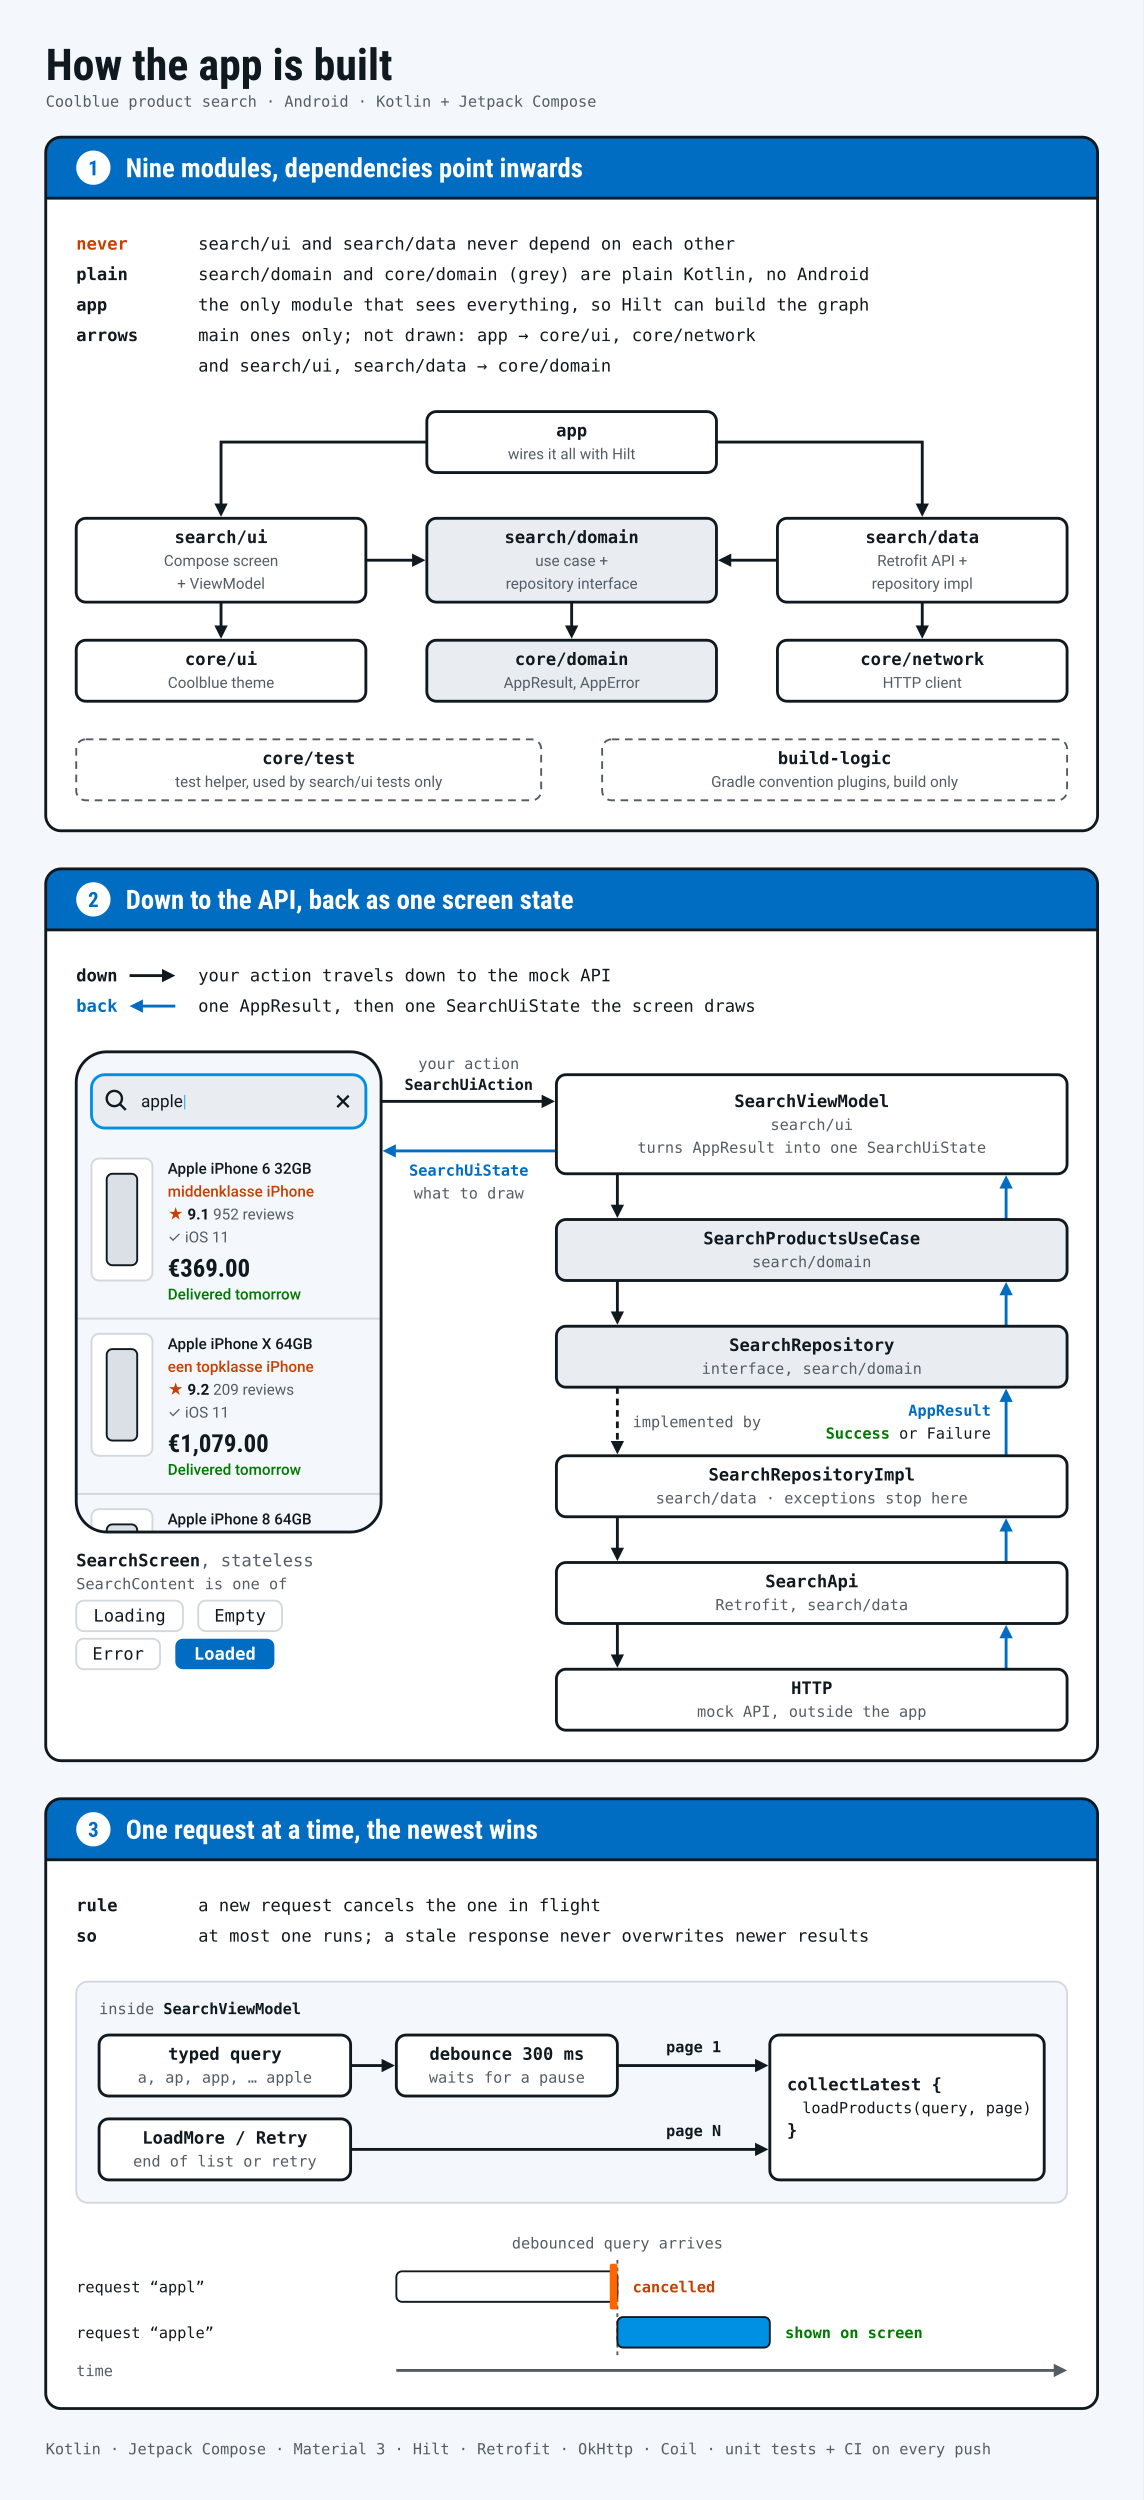
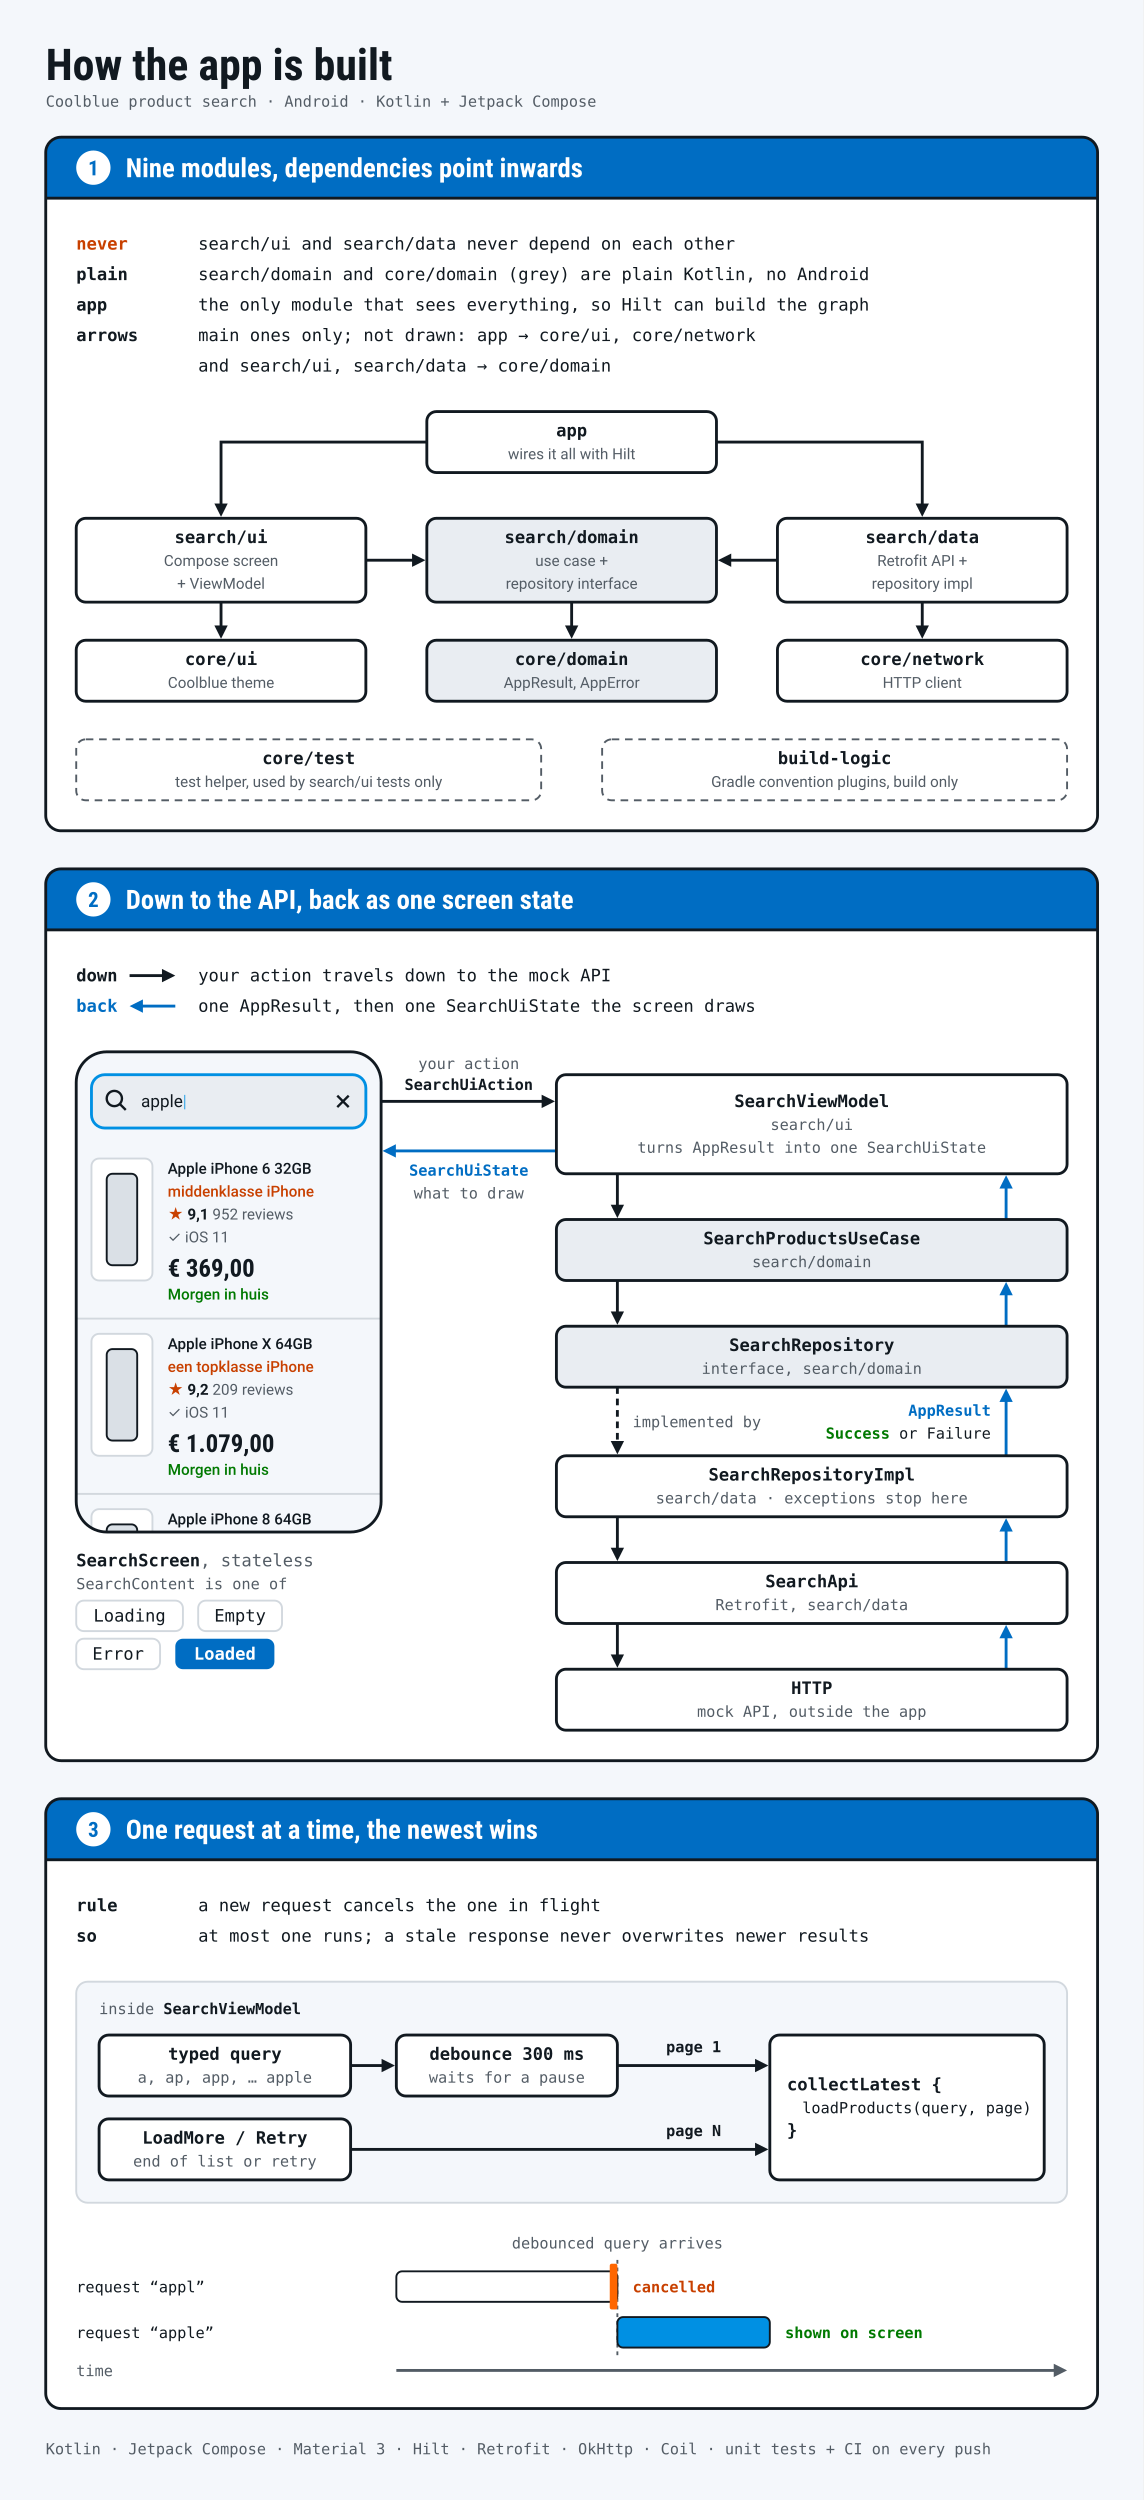
<svg xmlns="http://www.w3.org/2000/svg" width="1200" height="2624" viewBox="0 0 1200 2624" role="img" aria-label="How the app is built: nine modules with dependencies pointing inwards; one search goes down to the API and comes back as one screen state; one request runs at a time">
  <style>.d{font-family:'Roboto Condensed', 'Arial Narrow', 'Helvetica Neue', Arial, sans-serif;font-stretch:condensed;font-weight:700}.s{font-family:-apple-system, BlinkMacSystemFont, 'Segoe UI', Roboto, Helvetica, Arial, sans-serif}.m{font-family:ui-monospace, SFMono-Regular, Menlo, Consolas, monospace}.ink{fill:#111920}.mut{fill:#535C65}.blu{fill:#006DC3}.brand{fill:#0090E3}.org{fill:#C84000}.grn{fill:#007900}.wht{fill:#FFFFFF}</style>
  <rect width="1200" height="2624" fill="#F4F7FB" />
  <text x="48" y="84" class="d ink" font-size="46" data-fit="48,1152">How the app is built</text>
  <text x="48" y="112" class="m mut" font-size="16" data-fit="48,1152">Coolblue product search · Android · Kotlin + Jetpack Compose</text>
  <rect x="48" y="144" width="1104" height="728" rx="16" fill="#FFFFFF" />
  <path d="M48,208 V160 A16,16 0 0 1 64,144 H1136 A16,16 0 0 1 1152,160 V208 Z" fill="#006DC3" />
  <line x1="48" y1="208" x2="1152" y2="208" stroke="#111920" stroke-width="3" class="bar" />
  <rect x="48" y="144" width="1104" height="728" rx="16" fill="none" stroke="#111920" stroke-width="3" />
  <circle cx="98" cy="176" r="18" fill="#FFFFFF" />
  <text x="98" y="184" class="d blu" font-size="22" data-fit="84,112" text-anchor="middle">1</text>
  <text x="132" y="186" class="d wht" font-size="28" data-fit="132,1120">Nine modules, dependencies point inwards</text>
  <text x="80" y="262" class="m org" font-size="18" data-fit="80,192" font-weight="700">never</text>
  <text x="208" y="262" class="m ink" font-size="18" data-fit="208,1120">search/ui and search/data never depend on each other</text>
  <text x="80" y="294" class="m ink" font-size="18" data-fit="80,192" font-weight="700">plain</text>
  <text x="208" y="294" class="m ink" font-size="18" data-fit="208,1120">search/domain and core/domain (grey) are plain Kotlin, no Android</text>
  <text x="80" y="326" class="m ink" font-size="18" data-fit="80,192" font-weight="700">app</text>
  <text x="208" y="326" class="m ink" font-size="18" data-fit="208,1120">the only module that sees everything, so Hilt can build the graph</text>
  <text x="80" y="358" class="m ink" font-size="18" data-fit="80,192" font-weight="700">arrows</text>
  <text x="208" y="358" class="m ink" font-size="18" data-fit="208,1120">main ones only; not drawn: app → core/ui, core/network</text>
  <text x="208" y="390" class="m ink" font-size="18" data-fit="208,1120">and search/ui, search/data → core/domain</text>
  <rect x="448" y="432" width="304" height="64" rx="10" fill="#FFFFFF" class="bx" stroke="#111920" stroke-width="3" />
  <text x="600.0" y="458.0" class="m ink" font-size="18" data-fit="460,740" font-weight="700" text-anchor="middle">app</text>
  <text x="600.0" y="482.0" class="s mut" font-size="16" data-fit="460,740" text-anchor="middle">wires it all with Hilt</text>
  <rect x="80" y="544" width="304" height="88" rx="10" fill="#FFFFFF" class="bx" stroke="#111920" stroke-width="3" />
  <text x="232.0" y="570.0" class="m ink" font-size="18" data-fit="92,372" font-weight="700" text-anchor="middle">search/ui</text>
  <text x="232.0" y="594.0" class="s mut" font-size="16" data-fit="92,372" text-anchor="middle">Compose screen</text>
  <text x="232.0" y="618.0" class="s mut" font-size="16" data-fit="92,372" text-anchor="middle">+ ViewModel</text>
  <rect x="448" y="544" width="304" height="88" rx="10" fill="#E9EDF2" class="bx" stroke="#111920" stroke-width="3" />
  <text x="600.0" y="570.0" class="m ink" font-size="18" data-fit="460,740" font-weight="700" text-anchor="middle">search/domain</text>
  <text x="600.0" y="594.0" class="s mut" font-size="16" data-fit="460,740" text-anchor="middle">use case +</text>
  <text x="600.0" y="618.0" class="s mut" font-size="16" data-fit="460,740" text-anchor="middle">repository interface</text>
  <rect x="816" y="544" width="304" height="88" rx="10" fill="#FFFFFF" class="bx" stroke="#111920" stroke-width="3" />
  <text x="968.0" y="570.0" class="m ink" font-size="18" data-fit="828,1108" font-weight="700" text-anchor="middle">search/data</text>
  <text x="968.0" y="594.0" class="s mut" font-size="16" data-fit="828,1108" text-anchor="middle">Retrofit API +</text>
  <text x="968.0" y="618.0" class="s mut" font-size="16" data-fit="828,1108" text-anchor="middle">repository impl</text>
  <rect x="80" y="672" width="304" height="64" rx="10" fill="#FFFFFF" class="bx" stroke="#111920" stroke-width="3" />
  <text x="232.0" y="698.0" class="m ink" font-size="18" data-fit="92,372" font-weight="700" text-anchor="middle">core/ui</text>
  <text x="232.0" y="722.0" class="s mut" font-size="16" data-fit="92,372" text-anchor="middle">Coolblue theme</text>
  <rect x="448" y="672" width="304" height="64" rx="10" fill="#E9EDF2" class="bx" stroke="#111920" stroke-width="3" />
  <text x="600.0" y="698.0" class="m ink" font-size="18" data-fit="460,740" font-weight="700" text-anchor="middle">core/domain</text>
  <text x="600.0" y="722.0" class="s mut" font-size="16" data-fit="460,740" text-anchor="middle">AppResult, AppError</text>
  <rect x="816" y="672" width="304" height="64" rx="10" fill="#FFFFFF" class="bx" stroke="#111920" stroke-width="3" />
  <text x="968.0" y="698.0" class="m ink" font-size="18" data-fit="828,1108" font-weight="700" text-anchor="middle">core/network</text>
  <text x="968.0" y="722.0" class="s mut" font-size="16" data-fit="828,1108" text-anchor="middle">HTTP client</text>
  <rect x="80" y="776" width="488" height="64" rx="10" fill="#FFFFFF" class="bx" stroke="#535C65" stroke-width="2" stroke-dasharray="8 6" />
  <text x="324.0" y="802.0" class="m ink" font-size="18" data-fit="92,556" font-weight="700" text-anchor="middle">core/test</text>
  <text x="324.0" y="826.0" class="s mut" font-size="16" data-fit="92,556" text-anchor="middle">test helper, used by search/ui tests only</text>
  <rect x="632" y="776" width="488" height="64" rx="10" fill="#FFFFFF" class="bx" stroke="#535C65" stroke-width="2" stroke-dasharray="8 6" />
  <text x="876.0" y="802.0" class="m ink" font-size="18" data-fit="644,1108" font-weight="700" text-anchor="middle">build-logic</text>
  <text x="876.0" y="826.0" class="s mut" font-size="16" data-fit="644,1108" text-anchor="middle">Gradle convention plugins, build only</text>
  <path class="cn" d="M448,464.0 L232.0,464.0 L232.0,529.5" fill="none" stroke="#111920" stroke-width="3" stroke-linejoin="miter" />
  <path class="cn" d="M232.0,542.5 L225.0,528.5 L239.0,528.5 Z" fill="#111920" />
  <path class="cn" d="M752,464.0 L968.0,464.0 L968.0,529.5" fill="none" stroke="#111920" stroke-width="3" stroke-linejoin="miter" />
  <path class="cn" d="M968.0,542.5 L961.0,528.5 L975.0,528.5 Z" fill="#111920" />
  <path class="cn" d="M384,588.0 L433.5,588.0" fill="none" stroke="#111920" stroke-width="3" stroke-linejoin="miter" />
  <path class="cn" d="M446.5,588.0 L432.5,595.0 L432.5,581.0 Z" fill="#111920" />
  <path class="cn" d="M816,588.0 L766.5,588.0" fill="none" stroke="#111920" stroke-width="3" stroke-linejoin="miter" />
  <path class="cn" d="M753.5,588.0 L767.5,581.0 L767.5,595.0 Z" fill="#111920" />
  <path class="cn" d="M600.0,632 L600.0,657.5" fill="none" stroke="#111920" stroke-width="3" stroke-linejoin="miter" />
  <path class="cn" d="M600.0,670.5 L593.0,656.5 L607.0,656.5 Z" fill="#111920" />
  <path class="cn" d="M232.0,632 L232.0,657.5" fill="none" stroke="#111920" stroke-width="3" stroke-linejoin="miter" />
  <path class="cn" d="M232.0,670.5 L225.0,656.5 L239.0,656.5 Z" fill="#111920" />
  <path class="cn" d="M968.0,632 L968.0,657.5" fill="none" stroke="#111920" stroke-width="3" stroke-linejoin="miter" />
  <path class="cn" d="M968.0,670.5 L961.0,656.5 L975.0,656.5 Z" fill="#111920" />
  <rect x="48" y="912" width="1104" height="936" rx="16" fill="#FFFFFF" />
  <path d="M48,976 V928 A16,16 0 0 1 64,912 H1136 A16,16 0 0 1 1152,928 V976 Z" fill="#006DC3" />
  <line x1="48" y1="976" x2="1152" y2="976" stroke="#111920" stroke-width="3" class="bar" />
  <rect x="48" y="912" width="1104" height="936" rx="16" fill="none" stroke="#111920" stroke-width="3" />
  <circle cx="98" cy="944" r="18" fill="#FFFFFF" />
  <text x="98" y="952" class="d blu" font-size="22" data-fit="84,112" text-anchor="middle">2</text>
  <text x="132" y="954" class="d wht" font-size="28" data-fit="132,1120">Down to the API, back as one screen state</text>
  <text x="80" y="1030" class="m ink" font-size="18" data-fit="80,192" font-weight="700">down</text>
  <text x="208" y="1030" class="m ink" font-size="18" data-fit="208,1120">your action travels down to the mock API</text>
  <path class="cn" d="M136,1024 L171.0,1024.0" fill="none" stroke="#111920" stroke-width="3" stroke-linejoin="miter" />
  <path class="cn" d="M184.0,1024.0 L170.0,1031.0 L170.0,1017.0 Z" fill="#111920" />
  <text x="80" y="1062" class="m blu" font-size="18" data-fit="80,192" font-weight="700">back</text>
  <text x="208" y="1062" class="m ink" font-size="18" data-fit="208,1120">one AppResult, then one SearchUiState the screen draws</text>
  <path class="cn" d="M184,1056 L149.0,1056.0" fill="none" stroke="#006DC3" stroke-width="3" stroke-linejoin="miter" />
  <path class="cn" d="M136.0,1056.0 L150.0,1049.0 L150.0,1063.0 Z" fill="#006DC3" />
  <clipPath id="ph">
    <rect x="80" y="1104" width="320" height="504" rx="32" />
  </clipPath>
  <rect x="80" y="1104" width="320" height="504" rx="32" fill="#F4F7FB" class="bx" />
  <g clip-path="url(#ph)">
    <rect x="96" y="1128" width="288" height="56" rx="14" fill="#E9EDF2" class="bx" stroke="#0090E3" stroke-width="3" />
    <circle cx="120" cy="1153.0" r="8" fill="none" stroke="#111920" stroke-width="2.5" />
    <line x1="126" y1="1159.0" x2="132" y2="1165.0" stroke="#111920" stroke-width="2.5" class="ic" />
    <text x="148" y="1162.0" class="s ink" font-size="18" data-fit="148,344">apple<tspan class="brand" font-weight="300">|</tspan>
    </text>
    <line x1="354" y1="1150.0" x2="366" y2="1162.0" stroke="#111920" stroke-width="2.5" class="ic" />
    <line x1="354" y1="1162.0" x2="366" y2="1150.0" stroke="#111920" stroke-width="2.5" class="ic" />
    <rect x="96" y="1216" width="64" height="128" rx="8" fill="#FFFFFF" stroke="#D2D8DE" stroke-width="2" />
    <rect x="112" y="1232" width="32" height="96" rx="6" fill="#DAE0E6" stroke="#111920" stroke-width="2" />
    <text x="176" y="1232" class="s ink" font-size="16" data-fit="176,384" font-weight="500">Apple iPhone 6 32GB</text>
    <text x="176" y="1256" class="s org" font-size="16" data-fit="176,384" font-weight="500">middenklasse iPhone</text>
    <text x="176" y="1280" class="s ink" font-size="16" data-fit="176,384">
      <tspan class="org">★</tspan>
-       <tspan font-weight="600">9.1</tspan>
+       <tspan font-weight="600">9,1</tspan>
      <tspan class="mut">952 reviews</tspan>
    </text>
    <text x="176" y="1304" class="s ink" font-size="16" data-fit="176,384">
      <tspan class="mut">✓ iOS 11</tspan>
    </text>
-     <text x="176" y="1340" class="d ink" font-size="26" data-fit="176,384">€369.00</text>
-     <text x="176" y="1364" class="s grn" font-size="16" data-fit="176,384" font-weight="500">Delivered tomorrow</text>
+     <text x="176" y="1340" class="d ink" font-size="26" data-fit="176,384">€ 369,00</text>
+     <text x="176" y="1364" class="s grn" font-size="16" data-fit="176,384" font-weight="500">Morgen in huis</text>
    <line x1="80" y1="1384" x2="400" y2="1384" stroke="#D2D8DE" stroke-width="2" class="ic" />
    <rect x="96" y="1400" width="64" height="128" rx="8" fill="#FFFFFF" stroke="#D2D8DE" stroke-width="2" />
    <rect x="112" y="1416" width="32" height="96" rx="6" fill="#DAE0E6" stroke="#111920" stroke-width="2" />
    <text x="176" y="1416" class="s ink" font-size="16" data-fit="176,384" font-weight="500">Apple iPhone X 64GB</text>
    <text x="176" y="1440" class="s org" font-size="16" data-fit="176,384" font-weight="500">een topklasse iPhone</text>
    <text x="176" y="1464" class="s ink" font-size="16" data-fit="176,384">
      <tspan class="org">★</tspan>
-       <tspan font-weight="600">9.2</tspan>
+       <tspan font-weight="600">9,2</tspan>
      <tspan class="mut">209 reviews</tspan>
    </text>
    <text x="176" y="1488" class="s ink" font-size="16" data-fit="176,384">
      <tspan class="mut">✓ iOS 11</tspan>
    </text>
-     <text x="176" y="1524" class="d ink" font-size="26" data-fit="176,384">€1,079.00</text>
-     <text x="176" y="1548" class="s grn" font-size="16" data-fit="176,384" font-weight="500">Delivered tomorrow</text>
+     <text x="176" y="1524" class="d ink" font-size="26" data-fit="176,384">€ 1.079,00</text>
+     <text x="176" y="1548" class="s grn" font-size="16" data-fit="176,384" font-weight="500">Morgen in huis</text>
    <line x1="80" y1="1568" x2="400" y2="1568" stroke="#D2D8DE" stroke-width="2" class="ic" />
    <rect x="96" y="1584" width="64" height="128" rx="8" fill="#FFFFFF" stroke="#D2D8DE" stroke-width="2" />
    <rect x="112" y="1600" width="32" height="96" rx="6" fill="#DAE0E6" stroke="#111920" stroke-width="2" />
    <text x="176" y="1600" class="s ink" font-size="16" data-fit="176,384" font-weight="500">Apple iPhone 8 64GB</text>
  </g>
  <rect x="80" y="1104" width="320" height="504" rx="32" fill="none" stroke="#111920" stroke-width="3" />
  <text x="492.0" y="1122.0" class="m mut" font-size="16" data-fit="408,576" text-anchor="middle">your action</text>
  <text x="492.0" y="1144.0" class="m ink" font-size="16" data-fit="408,576" font-weight="700" text-anchor="middle">SearchUiAction</text>
  <path class="cn" d="M400,1156.0 L569.5,1156.0" fill="none" stroke="#111920" stroke-width="3" stroke-linejoin="miter" />
  <path class="cn" d="M582.5,1156.0 L568.5,1163.0 L568.5,1149.0 Z" fill="#111920" />
  <path class="cn" d="M584,1208 L414.5,1208.0" fill="none" stroke="#006DC3" stroke-width="3" stroke-linejoin="miter" />
  <path class="cn" d="M401.5,1208.0 L415.5,1201.0 L415.5,1215.0 Z" fill="#006DC3" />
  <text x="492.0" y="1234" class="m blu" font-size="16" data-fit="408,576" font-weight="700" text-anchor="middle">SearchUiState</text>
  <text x="492.0" y="1258" class="m mut" font-size="16" data-fit="408,576" text-anchor="middle">what to draw</text>
  <rect x="584" y="1128" width="536" height="104" rx="10" fill="#FFFFFF" class="bx" stroke="#111920" stroke-width="3" />
  <text x="852.0" y="1162.0" class="m ink" font-size="18" data-fit="596,1108" font-weight="700" text-anchor="middle">SearchViewModel</text>
  <text x="852.0" y="1186.0" class="m mut" font-size="16" data-fit="596,1108" text-anchor="middle">search/ui</text>
  <text x="852.0" y="1210.0" class="m mut" font-size="16" data-fit="596,1108" text-anchor="middle">turns AppResult into one SearchUiState</text>
  <path class="cn" d="M648,1232 L648.0,1265.5" fill="none" stroke="#111920" stroke-width="3" stroke-linejoin="miter" />
  <path class="cn" d="M648.0,1278.5 L641.0,1264.5 L655.0,1264.5 Z" fill="#111920" />
  <path class="cn" d="M1056,1280 L1056.0,1246.5" fill="none" stroke="#006DC3" stroke-width="3" stroke-linejoin="miter" />
  <path class="cn" d="M1056.0,1233.5 L1063.0,1247.5 L1049.0,1247.5 Z" fill="#006DC3" />
  <rect x="584" y="1280" width="536" height="64" rx="10" fill="#E9EDF2" class="bx" stroke="#111920" stroke-width="3" />
  <text x="852.0" y="1306.0" class="m ink" font-size="18" data-fit="596,1108" font-weight="700" text-anchor="middle">SearchProductsUseCase</text>
  <text x="852.0" y="1330.0" class="m mut" font-size="16" data-fit="596,1108" text-anchor="middle">search/domain</text>
  <path class="cn" d="M648,1344 L648.0,1377.5" fill="none" stroke="#111920" stroke-width="3" stroke-linejoin="miter" />
  <path class="cn" d="M648.0,1390.5 L641.0,1376.5 L655.0,1376.5 Z" fill="#111920" />
  <path class="cn" d="M1056,1392 L1056.0,1358.5" fill="none" stroke="#006DC3" stroke-width="3" stroke-linejoin="miter" />
  <path class="cn" d="M1056.0,1345.5 L1063.0,1359.5 L1049.0,1359.5 Z" fill="#006DC3" />
  <rect x="584" y="1392" width="536" height="64" rx="10" fill="#E9EDF2" class="bx" stroke="#111920" stroke-width="3" />
  <text x="852.0" y="1418.0" class="m ink" font-size="18" data-fit="596,1108" font-weight="700" text-anchor="middle">SearchRepository</text>
  <text x="852.0" y="1442.0" class="m mut" font-size="16" data-fit="596,1108" text-anchor="middle">interface, search/domain</text>
  <path class="cn" d="M648,1456 L648.0,1513.5" fill="none" stroke="#111920" stroke-width="3" stroke-linejoin="miter" stroke-dasharray="7 5" />
  <path class="cn" d="M648.0,1526.5 L641.0,1512.5 L655.0,1512.5 Z" fill="#111920" />
  <path class="cn" d="M1056,1528 L1056.0,1470.5" fill="none" stroke="#006DC3" stroke-width="3" stroke-linejoin="miter" />
  <path class="cn" d="M1056.0,1457.5 L1063.0,1471.5 L1049.0,1471.5 Z" fill="#006DC3" />
  <text x="664" y="1498.0" class="m mut" font-size="16" data-fit="664,832">implemented by</text>
  <text x="1040" y="1486.0" class="m blu" font-size="16" data-fit="832,1040" font-weight="700" text-anchor="end">AppResult</text>
  <text x="1040" y="1510.0" class="m ink" font-size="16" data-fit="832,1040" text-anchor="end">
    <tspan class="grn" font-weight="700">Success</tspan> or Failure</text>
  <rect x="584" y="1528" width="536" height="64" rx="10" fill="#FFFFFF" class="bx" stroke="#111920" stroke-width="3" />
  <text x="852.0" y="1554.0" class="m ink" font-size="18" data-fit="596,1108" font-weight="700" text-anchor="middle">SearchRepositoryImpl</text>
  <text x="852.0" y="1578.0" class="m mut" font-size="16" data-fit="596,1108" text-anchor="middle">search/data · exceptions stop here</text>
  <path class="cn" d="M648,1592 L648.0,1625.5" fill="none" stroke="#111920" stroke-width="3" stroke-linejoin="miter" />
  <path class="cn" d="M648.0,1638.5 L641.0,1624.5 L655.0,1624.5 Z" fill="#111920" />
  <path class="cn" d="M1056,1640 L1056.0,1606.5" fill="none" stroke="#006DC3" stroke-width="3" stroke-linejoin="miter" />
  <path class="cn" d="M1056.0,1593.5 L1063.0,1607.5 L1049.0,1607.5 Z" fill="#006DC3" />
  <rect x="584" y="1640" width="536" height="64" rx="10" fill="#FFFFFF" class="bx" stroke="#111920" stroke-width="3" />
  <text x="852.0" y="1666.0" class="m ink" font-size="18" data-fit="596,1108" font-weight="700" text-anchor="middle">SearchApi</text>
  <text x="852.0" y="1690.0" class="m mut" font-size="16" data-fit="596,1108" text-anchor="middle">Retrofit, search/data</text>
  <path class="cn" d="M648,1704 L648.0,1737.5" fill="none" stroke="#111920" stroke-width="3" stroke-linejoin="miter" />
  <path class="cn" d="M648.0,1750.5 L641.0,1736.5 L655.0,1736.5 Z" fill="#111920" />
  <path class="cn" d="M1056,1752 L1056.0,1718.5" fill="none" stroke="#006DC3" stroke-width="3" stroke-linejoin="miter" />
  <path class="cn" d="M1056.0,1705.5 L1063.0,1719.5 L1049.0,1719.5 Z" fill="#006DC3" />
  <rect x="584" y="1752" width="536" height="64" rx="10" fill="#FFFFFF" class="bx" stroke="#111920" stroke-width="3" />
  <text x="852.0" y="1778.0" class="m ink" font-size="18" data-fit="596,1108" font-weight="700" text-anchor="middle">HTTP</text>
  <text x="852.0" y="1802.0" class="m mut" font-size="16" data-fit="596,1108" text-anchor="middle">mock API, outside the app</text>
  <text x="80" y="1644" class="m ink" font-size="18" data-fit="80,400" font-weight="700">SearchScreen<tspan class="mut" font-weight="400">, stateless</tspan>
  </text>
  <text x="80" y="1668" class="m mut" font-size="16" data-fit="80,400">SearchContent is one of</text>
  <rect x="80" y="1680" width="112" height="32" rx="8" fill="#FFFFFF" class="bx" stroke="#D2D8DE" stroke-width="2" />
  <text x="136.0" y="1702" class="m ink" font-size="18" data-fit="88,184" text-anchor="middle">Loading</text>
  <rect x="208" y="1680" width="88" height="32" rx="8" fill="#FFFFFF" class="bx" stroke="#D2D8DE" stroke-width="2" />
  <text x="252.0" y="1702" class="m ink" font-size="18" data-fit="216,288" text-anchor="middle">Empty</text>
  <rect x="80" y="1720" width="88" height="32" rx="8" fill="#FFFFFF" class="bx" stroke="#D2D8DE" stroke-width="2" />
  <text x="124.0" y="1742" class="m ink" font-size="18" data-fit="88,160" text-anchor="middle">Error</text>
  <rect x="184" y="1720" width="104" height="32" rx="8" fill="#006DC3" class="bx" />
  <text x="236.0" y="1742" class="m wht" font-size="18" data-fit="192,280" font-weight="700" text-anchor="middle">Loaded</text>
  <rect x="48" y="1888" width="1104" height="640" rx="16" fill="#FFFFFF" />
  <path d="M48,1952 V1904 A16,16 0 0 1 64,1888 H1136 A16,16 0 0 1 1152,1904 V1952 Z" fill="#006DC3" />
  <line x1="48" y1="1952" x2="1152" y2="1952" stroke="#111920" stroke-width="3" class="bar" />
  <rect x="48" y="1888" width="1104" height="640" rx="16" fill="none" stroke="#111920" stroke-width="3" />
  <circle cx="98" cy="1920" r="18" fill="#FFFFFF" />
  <text x="98" y="1928" class="d blu" font-size="22" data-fit="84,112" text-anchor="middle">3</text>
  <text x="132" y="1930" class="d wht" font-size="28" data-fit="132,1120">One request at a time, the newest wins</text>
  <text x="80" y="2006" class="m ink" font-size="18" data-fit="80,192" font-weight="700">rule</text>
  <text x="208" y="2006" class="m ink" font-size="18" data-fit="208,1120">a new request cancels the one in flight</text>
  <text x="80" y="2038" class="m ink" font-size="18" data-fit="80,192" font-weight="700">so</text>
  <text x="208" y="2038" class="m ink" font-size="18" data-fit="208,1120">at most one runs; a stale response never overwrites newer results</text>
  <rect x="80" y="2080" width="1040" height="232" rx="12" fill="#F4F7FB" class="bx" stroke="#D2D8DE" stroke-width="2" />
  <text x="104" y="2114" class="m mut" font-size="16" data-fit="104,1096">inside <tspan class="ink" font-weight="700">SearchViewModel</tspan>
  </text>
  <rect x="104" y="2136" width="264" height="64" rx="10" fill="#FFFFFF" class="bx" stroke="#111920" stroke-width="3" />
  <text x="236.0" y="2162.0" class="m ink" font-size="18" data-fit="116,356" font-weight="700" text-anchor="middle">typed query</text>
  <text x="236.0" y="2186.0" class="m mut" font-size="16" data-fit="116,356" text-anchor="middle">a, ap, app, … apple</text>
  <rect x="416" y="2136" width="232" height="64" rx="10" fill="#FFFFFF" class="bx" stroke="#111920" stroke-width="3" />
  <text x="532.0" y="2162.0" class="m ink" font-size="18" data-fit="428,636" font-weight="700" text-anchor="middle">debounce 300 ms</text>
  <text x="532.0" y="2186.0" class="m mut" font-size="16" data-fit="428,636" text-anchor="middle">waits for a pause</text>
  <rect x="104" y="2224" width="264" height="64" rx="10" fill="#FFFFFF" class="bx" stroke="#111920" stroke-width="3" />
  <text x="236.0" y="2250.0" class="m ink" font-size="18" data-fit="116,356" font-weight="700" text-anchor="middle">LoadMore / Retry</text>
  <text x="236.0" y="2274.0" class="m mut" font-size="16" data-fit="116,356" text-anchor="middle">end of list or retry</text>
  <rect x="808" y="2136" width="288" height="152" rx="10" fill="#FFFFFF" class="bx" stroke="#111920" stroke-width="3" />
  <text x="826" y="2194.0" class="m ink" font-size="18" data-fit="820,1084" font-weight="700">collectLatest {</text>
  <text x="842" y="2218.0" class="m ink" font-size="16" data-fit="820,1084">loadProducts(query, page)</text>
  <text x="826" y="2242.0" class="m ink" font-size="18" data-fit="820,1084" font-weight="700">}</text>
  <path class="cn" d="M368,2168.0 L401.5,2168.0" fill="none" stroke="#111920" stroke-width="3" stroke-linejoin="miter" />
  <path class="cn" d="M414.5,2168.0 L400.5,2175.0 L400.5,2161.0 Z" fill="#111920" />
  <path class="cn" d="M648,2168.0 L793.5,2168.0" fill="none" stroke="#111920" stroke-width="3" stroke-linejoin="miter" />
  <path class="cn" d="M806.5,2168.0 L792.5,2175.0 L792.5,2161.0 Z" fill="#111920" />
  <text x="728.0" y="2154.0" class="m ink" font-size="16" data-fit="656,800" font-weight="700" text-anchor="middle">page 1</text>
  <path class="cn" d="M368,2256.0 L793.5,2256.0" fill="none" stroke="#111920" stroke-width="3" stroke-linejoin="miter" />
  <path class="cn" d="M806.5,2256.0 L792.5,2263.0 L792.5,2249.0 Z" fill="#111920" />
  <text x="728.0" y="2242.0" class="m ink" font-size="16" data-fit="656,800" font-weight="700" text-anchor="middle">page N</text>
  <text x="648" y="2360" class="m mut" font-size="16" data-fit="416,808" text-anchor="middle">debounced query arrives</text>
  <line x1="648" y1="2372" x2="648" y2="2472" stroke="#535C65" stroke-width="2" class="cn" stroke-dasharray="4 4" />
  <text x="80" y="2406" class="m ink" font-size="16" data-fit="80,400">request “appl”</text>
  <rect x="416" y="2384" width="232" height="32" rx="6" fill="#FFFFFF" class="cn" stroke="#111920" stroke-width="2" />
  <rect x="640" y="2376" width="8" height="48" rx="2" fill="#FF6600" class="cn" />
  <text x="664" y="2406" class="m org" font-size="16" data-fit="664,1120" font-weight="700">cancelled</text>
  <text x="80" y="2454" class="m ink" font-size="16" data-fit="80,400">request “apple”</text>
  <rect x="648" y="2432" width="160" height="32" rx="6" fill="#0090E3" class="cn" stroke="#111920" stroke-width="2" />
  <text x="824" y="2454" class="m grn" font-size="16" data-fit="824,1120" font-weight="700">shown on screen</text>
  <text x="80" y="2494" class="m mut" font-size="16" data-fit="80,400">time</text>
  <path class="cn" d="M416,2488 L1107.0,2488.0" fill="none" stroke="#535C65" stroke-width="3" stroke-linejoin="miter" />
  <path class="cn" d="M1120.0,2488.0 L1106.0,2495.0 L1106.0,2481.0 Z" fill="#535C65" />
  <text x="48" y="2576" class="m mut" font-size="16" data-fit="48,1152">Kotlin · Jetpack Compose · Material 3 · Hilt · Retrofit · OkHttp · Coil · unit tests + CI on every push</text>
</svg>
